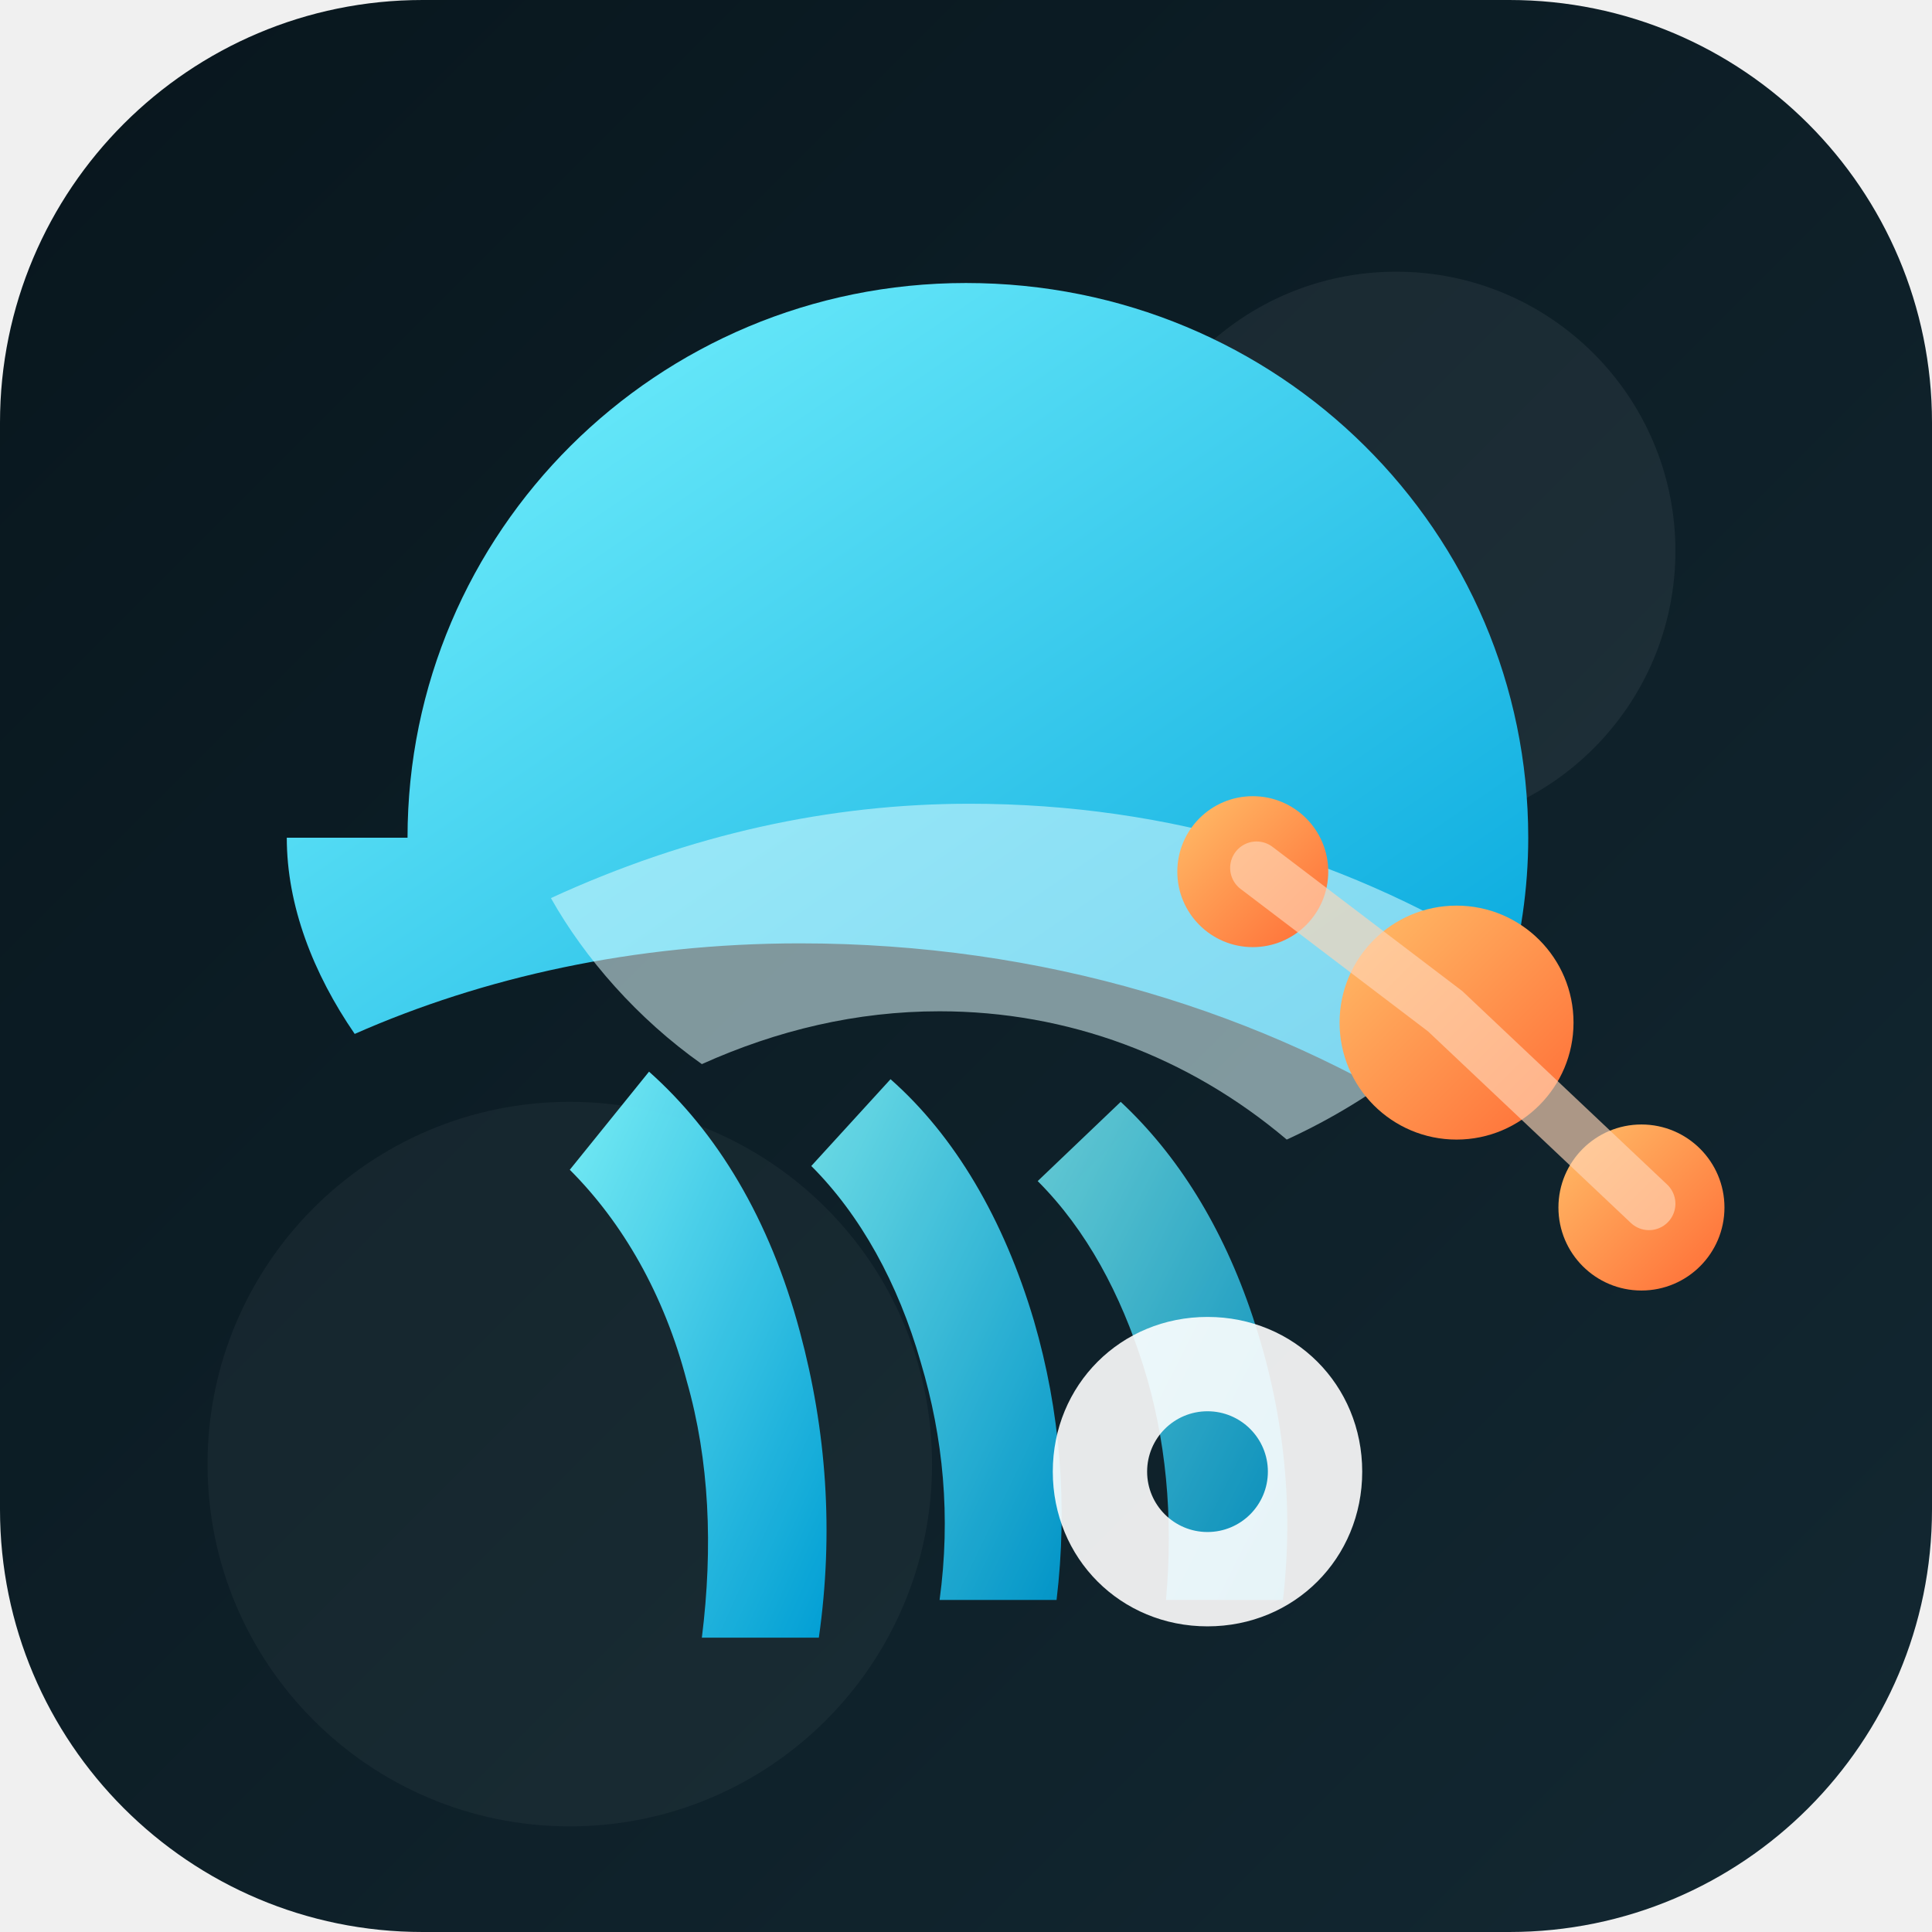
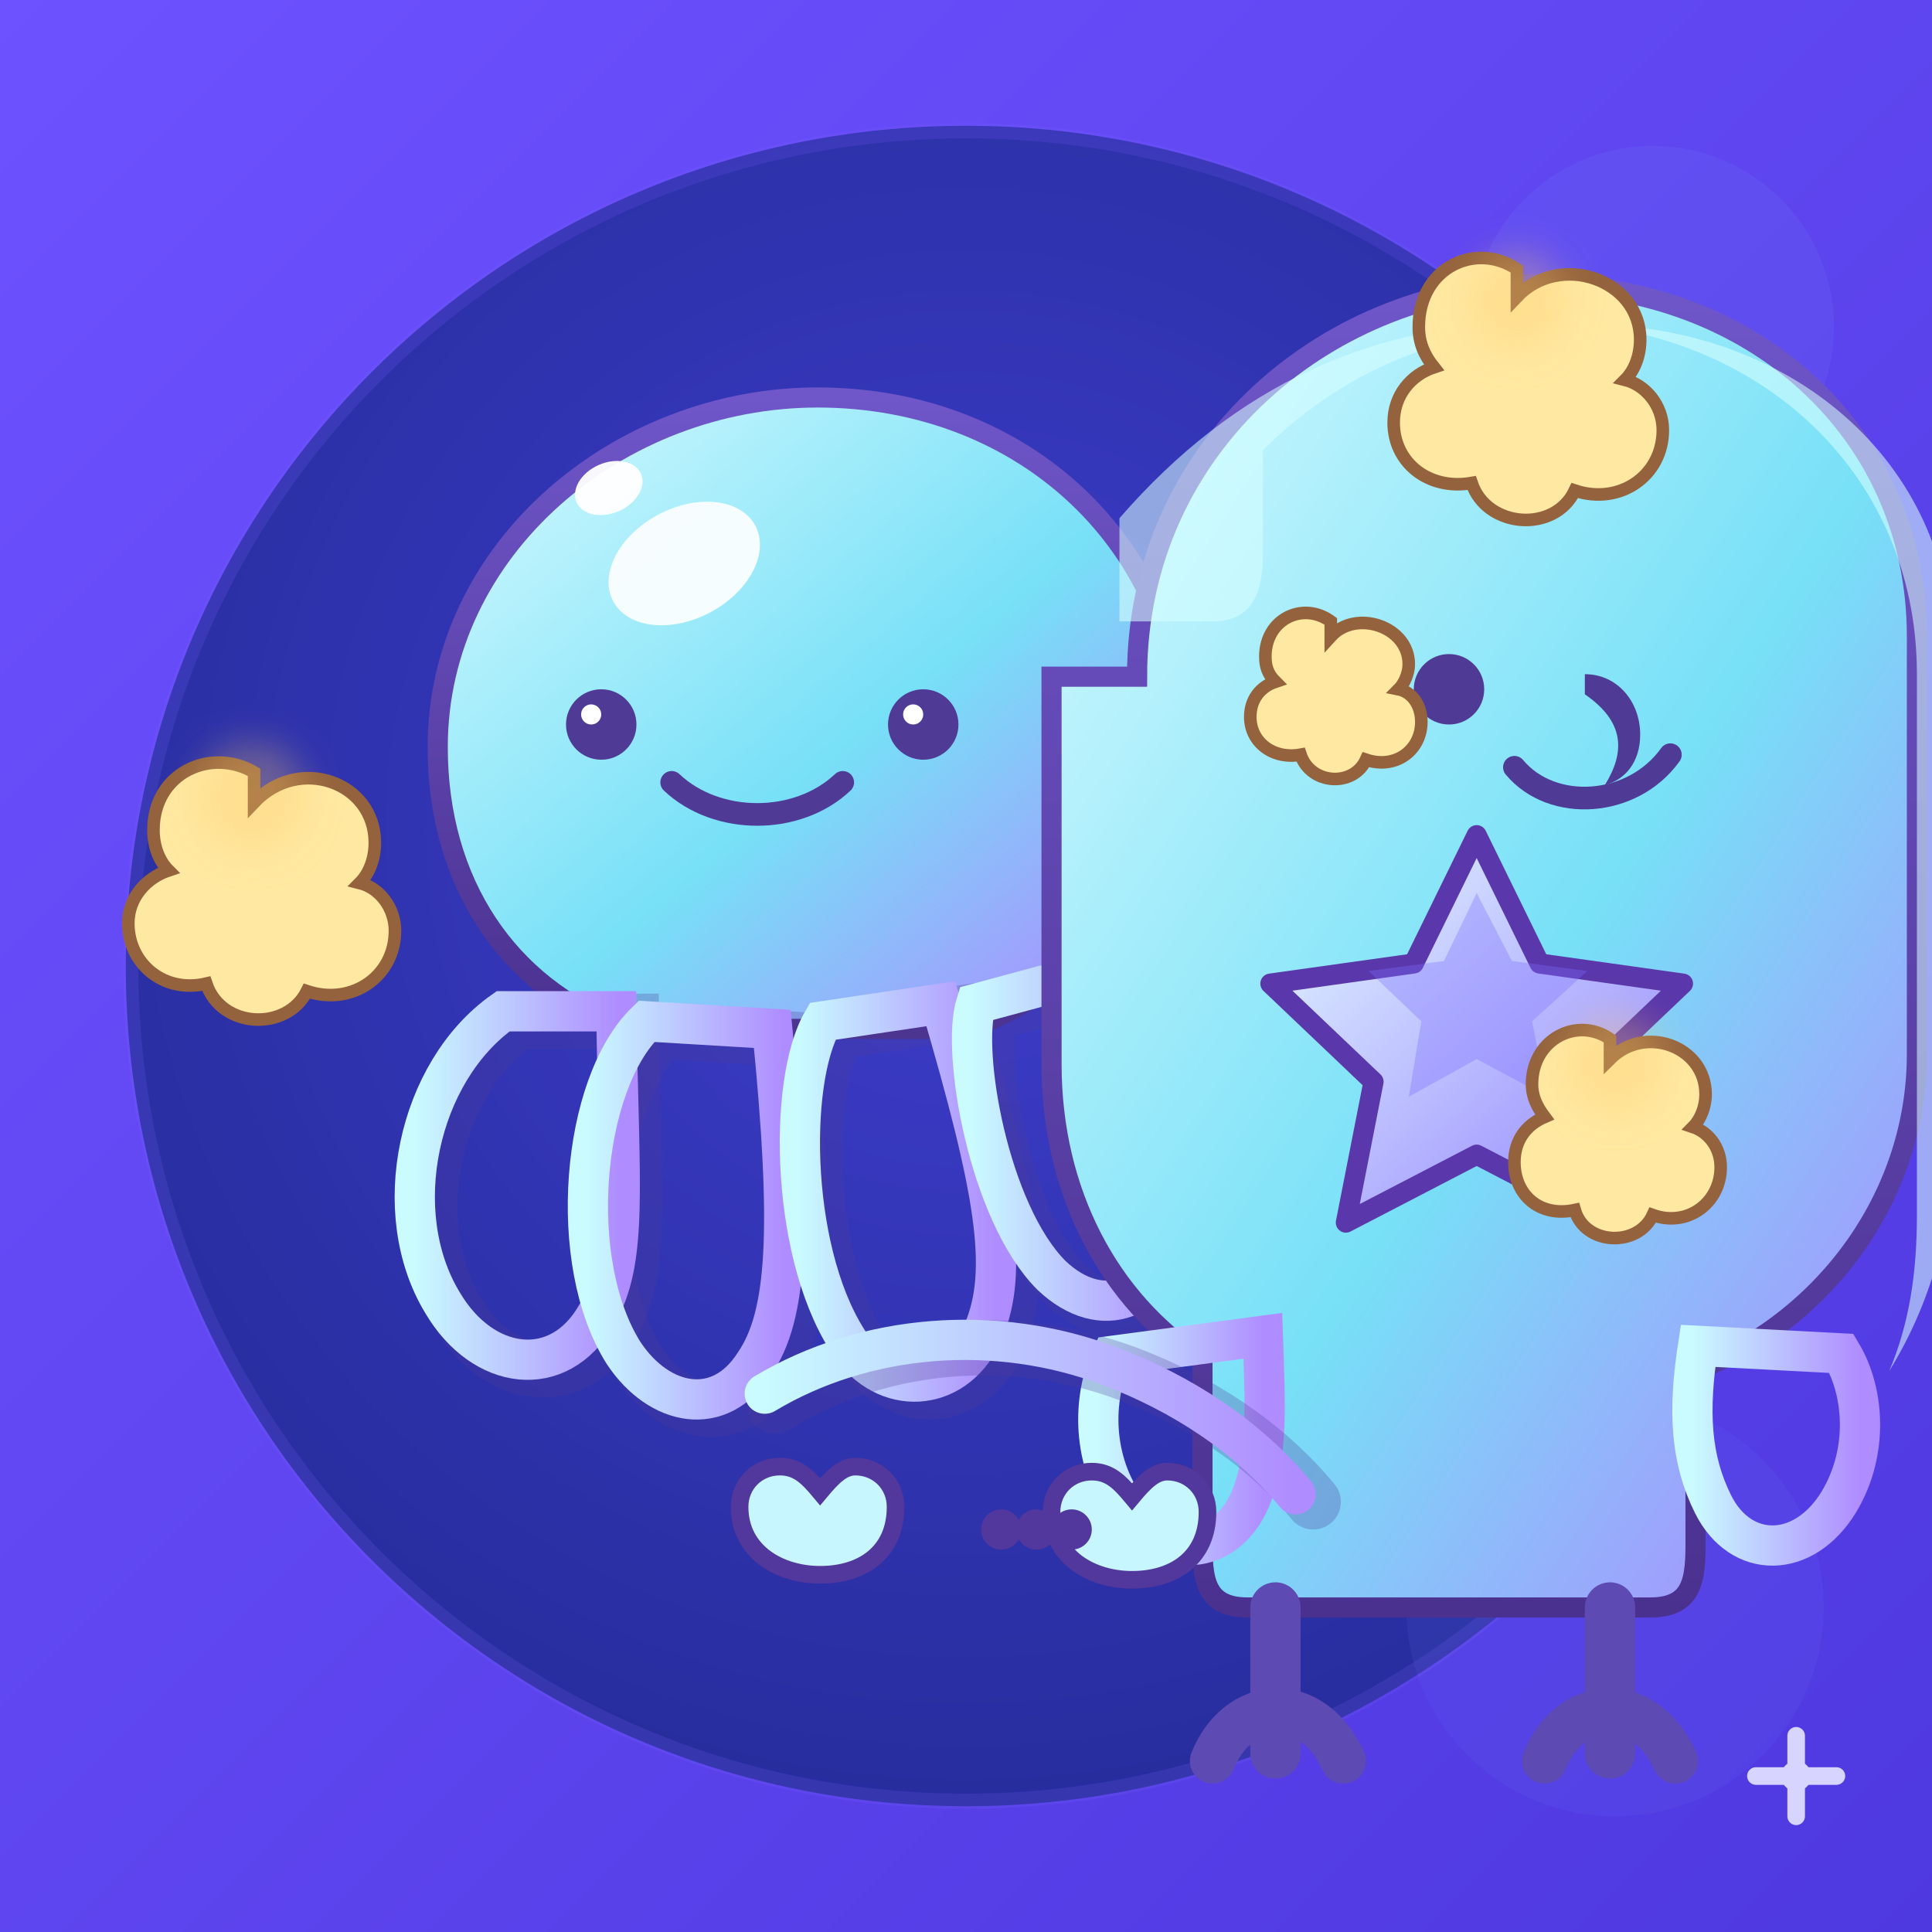
- <svg xmlns="http://www.w3.org/2000/svg" viewBox="0 0 512 512" role="img" aria-labelledby="title desc">
+ <svg xmlns="http://www.w3.org/2000/svg" viewBox="0 0 768 768" role="img" aria-labelledby="title desc">
  <defs>
    <linearGradient id="bg" x1="0" y1="0" x2="1" y2="1">
-       <stop offset="0%" stop-color="#08161d" />
-       <stop offset="100%" stop-color="#132832" />
+       <stop offset="0%" stop-color="#6d52ff" />
+       <stop offset="100%" stop-color="#4e38df" />
    </linearGradient>
-     <linearGradient id="jelly" x1="0" y1="0" x2="1" y2="1">
-       <stop offset="0%" stop-color="#7cf6ff" />
-       <stop offset="100%" stop-color="#00a4dc" />
+     <radialGradient id="disc" cx="50%" cy="42%" r="58%">
+       <stop offset="0%" stop-color="#3e3dcd" />
+       <stop offset="100%" stop-color="#272d9d" />
+     </radialGradient>
+     <linearGradient id="cyanBody" x1="0" y1="0" x2="1" y2="1">
+       <stop offset="0%" stop-color="#d9fbff" />
+       <stop offset="55%" stop-color="#77e0f7" />
+       <stop offset="100%" stop-color="#b280ff" />
    </linearGradient>
-     <linearGradient id="feed" x1="0" y1="0" x2="1" y2="1">
-       <stop offset="0%" stop-color="#ffbf69" />
-       <stop offset="100%" stop-color="#ff6b35" />
+     <linearGradient id="cyanArm" x1="0" y1="0" x2="1" y2="0">
+       <stop offset="0%" stop-color="#c9fbff" />
+       <stop offset="100%" stop-color="#af8cff" />
    </linearGradient>
+     <linearGradient id="outline" x1="0" y1="0" x2="0" y2="1">
+       <stop offset="0%" stop-color="#6f56c9" />
+       <stop offset="100%" stop-color="#4b318f" />
+     </linearGradient>
+     <linearGradient id="starFill" x1="0" y1="0" x2="1" y2="1">
+       <stop offset="0%" stop-color="#e8ffff" />
+       <stop offset="100%" stop-color="#8f7dff" />
+     </linearGradient>
+     <filter id="softGlow" x="-20%" y="-20%" width="140%" height="140%">
+       <feGaussianBlur stdDeviation="7" />
+     </filter>
  </defs>
-   <rect width="512" height="512" rx="112" fill="url(#bg)" />
-   <circle cx="370" cy="146" r="74" fill="#ffffff" opacity="0.06" />
-   <circle cx="151" cy="388" r="96" fill="#ffffff" opacity="0.04" />
-   <path d="M108 222c0-81 66-147 148-147 83 0 149 66 149 147 0 27-8 54-22 77-48-31-107-49-171-49-44 0-84 9-118 24-11-16-18-34-18-52z" fill="url(#jelly)" />
-   <path d="M146 238c37-17 74-25 111-25 53 0 102 15 144 42-16 20-36 36-60 47-26-22-58-34-92-34-22 0-43 5-63 14-17-12-31-28-40-44z" fill="#dffcff" opacity="0.55" />
-   <path d="M172 284c18 16 32 39 40 69 7 26 9 53 5 81h-31c3-24 2-47-4-68-6-23-17-42-31-56z" fill="url(#jelly)" opacity="0.95" />
-   <path d="M236 286c17 15 30 37 38 64 7 24 9 49 6 74h-31c3-22 1-43-5-63-6-21-16-39-29-52z" fill="url(#jelly)" opacity="0.88" />
-   <path d="M297 292c15 14 27 33 35 57 8 24 11 49 8 75h-31c2-22 0-43-6-62-6-19-15-36-28-49z" fill="url(#jelly)" opacity="0.8" />
-   <circle cx="332" cy="231" r="20" fill="url(#feed)" />
-   <circle cx="386" cy="271" r="31" fill="url(#feed)" />
-   <circle cx="435" cy="320" r="22" fill="url(#feed)" />
-   <path d="M333 230l50 38 54 51" fill="none" stroke="#ffd5b7" stroke-linecap="round" stroke-width="14" opacity="0.65" />
-   <path d="M320 349c23 0 41 18 41 41s-18 41-41 41-41-18-41-41 18-41 41-41zm0 25a16 16 0 100 32 16 16 0 000-32z" fill="#ffffff" opacity="0.9" />
+   <rect width="768" height="768" fill="url(#bg)" />
+   <circle cx="384" cy="384" r="334" fill="url(#disc)" />
+   <circle cx="384" cy="384" r="332" fill="none" stroke="#7c63ff" stroke-opacity="0.18" stroke-width="6" />
+   <circle cx="657" cy="130" r="72" fill="#7990ff" opacity="0.12" />
+   <circle cx="642" cy="639" r="83" fill="#6a80ff" opacity="0.09" />
+   <g transform="translate(0 6)">
+     <g transform="translate(112 146)">
+       <path d="M62 145c0-79 72-139 151-139 83 0 145 60 145 137 0 52-36 96-85 114H135c-45-17-73-58-73-112z" fill="url(#cyanBody)" />
+       <path d="M62 145c0-79 72-139 151-139 83 0 145 60 145 137 0 52-36 96-85 114H135c-45-17-73-58-73-112z" fill="none" stroke="url(#outline)" stroke-width="8" />
+       <ellipse cx="160" cy="72" rx="32" ry="22" fill="#fff" opacity="0.9" transform="rotate(-28 160 72)" />
+       <ellipse cx="130" cy="42" rx="14" ry="10" fill="#fff" opacity="0.95" transform="rotate(-24 130 42)" />
+       <circle cx="127" cy="136" r="14" fill="#4f3a96" />
+       <circle cx="255" cy="136" r="14" fill="#4f3a96" />
+       <circle cx="123" cy="132" r="4" fill="#fff" />
+       <circle cx="251" cy="132" r="4" fill="#fff" />
+       <path d="M155 159c18 17 50 17 68 0" fill="none" stroke="#4f3a96" stroke-linecap="round" stroke-width="9" />
+       <path d="M94 254c-34 24-46 80-24 116 16 27 46 31 61 5 13-22 9-51 8-121z" fill="none" stroke="#4f3a96" stroke-linecap="round" stroke-width="22" opacity="0.27" />
+       <path d="M151 258c-26 25-32 96-9 132 14 21 38 26 52 4 13-19 15-53 7-133z" fill="none" stroke="#4f3a96" stroke-linecap="round" stroke-width="22" opacity="0.27" />
+       <path d="M221 258c-14 24-13 95 12 130 15 20 42 17 52-7 10-24 5-55-17-130z" fill="none" stroke="#4f3a96" stroke-linecap="round" stroke-width="22" opacity="0.27" />
+       <path d="M282 251c-6 19 5 83 30 108 20 19 43 10 48-18 5-28-10-56-41-100z" fill="none" stroke="#4f3a96" stroke-linecap="round" stroke-width="22" opacity="0.27" />
+       <path d="M88 250c-34 24-46 80-24 116 16 27 46 31 61 5 13-22 9-51 8-121z" fill="none" stroke="url(#cyanArm)" stroke-linecap="round" stroke-width="16" />
+       <path d="M145 254c-26 25-32 96-9 132 14 21 38 26 52 4 13-19 15-53 7-133z" fill="none" stroke="url(#cyanArm)" stroke-linecap="round" stroke-width="16" />
+       <path d="M215 254c-14 24-13 95 12 130 15 20 42 17 52-7 10-24 5-55-17-130z" fill="none" stroke="url(#cyanArm)" stroke-linecap="round" stroke-width="16" />
+       <path d="M276 247c-6 19 5 83 30 108 20 19 43 10 48-18 5-28-10-56-41-100z" fill="none" stroke="url(#cyanArm)" stroke-linecap="round" stroke-width="16" />
+     </g>
+     <g transform="translate(386 145)">
+       <path d="M66 118c0-93 78-156 160-156 84 0 150 58 150 140v166c0 55-35 105-88 126v63c0 17 1 31-18 31H110c-19 0-18-14-18-31v-67c-37-24-60-67-60-118V118z" fill="url(#cyanBody)" />
+       <path d="M66 118c0-93 78-156 160-156 84 0 150 58 150 140v166c0 55-35 105-88 126v63c0 17 1 31-18 31H110c-19 0-18-14-18-31v-67c-37-24-60-67-60-118V118z" fill="none" stroke="url(#outline)" stroke-width="8" />
+       <path d="M34 96h62c14 0 20-9 20-26V28c34-34 77-50 129-50 80 0 145 54 145 131v196c0 33-9 63-25 89 8-19 11-39 11-62V117c0-82-66-140-150-140-66 0-121 25-167 78V96z" fill="#d7ffff" opacity="0.56" />
+       <circle cx="190" cy="123" r="14" fill="#4f3a96" />
+       <path d="M244 117c13 0 22 11 22 24 0 11-6 18-14 20 8-13 8-25-8-36z" fill="#4f3a96" />
+       <path d="M216 154c15 18 47 16 62-5" fill="none" stroke="#4f3a96" stroke-linecap="round" stroke-width="9" />
+       <path d="M201 181l25 51 57 8-41 39 11 56-52-27-52 27 11-56-41-39 57-8z" fill="url(#starFill)" stroke="#5a37aa" stroke-width="8" stroke-linejoin="round" />
+       <path d="M201 204l14 27 30 4-22 20 6 30-28-15-27 15 5-30-21-20 30-4z" fill="#7b6bff" opacity="0.34" />
+       <path d="M56 388c-8 17-8 42 6 61 15 20 39 19 49-4 7-17 6-36 5-65z" fill="none" stroke="url(#cyanArm)" stroke-linecap="round" stroke-width="16" />
+       <path d="M346 387c9 15 11 39-1 59-14 23-39 23-50 1-9-18-10-37-6-63z" fill="none" stroke="url(#cyanArm)" stroke-linecap="round" stroke-width="16" />
+       <path d="M121 488v58" fill="none" stroke="#5d4ab2" stroke-linecap="round" stroke-width="20" />
+       <path d="M254 488v58" fill="none" stroke="#5d4ab2" stroke-linecap="round" stroke-width="20" />
+       <path d="M96 549c10-25 39-28 52 0" fill="none" stroke="#5d4ab2" stroke-linecap="round" stroke-width="18" />
+       <path d="M228 549c10-25 39-28 52 0" fill="none" stroke="#5d4ab2" stroke-linecap="round" stroke-width="18" />
+     </g>
+     <g>
+       <path d="M308 553c42-26 94-30 140-13 29 11 55 28 74 51" fill="none" stroke="#4f3a96" stroke-linecap="round" stroke-width="22" opacity="0.28" />
+       <path d="M304 548c40-24 92-28 137-11 29 11 55 28 74 51" fill="none" stroke="url(#cyanArm)" stroke-linecap="round" stroke-width="16" />
+       <path d="M464 579c9 0 16 7 16 16 0 18-13 27-30 27-16 0-32-9-32-27 0-9 7-16 16-16 7 0 11 4 16 10 5-6 9-10 14-10z" fill="#c8f6ff" stroke="#52379c" stroke-width="7" />
+       <path d="M340 577c9 0 16 7 16 16 0 18-13 27-30 27-16 0-32-9-32-27 0-9 7-16 16-16 7 0 11 4 16 10 5-6 9-10 14-10z" fill="#c8f6ff" stroke="#52379c" stroke-width="7" />
+       <circle cx="398" cy="602" r="8" fill="#52379c" />
+       <circle cx="412" cy="602" r="8" fill="#52379c" />
+       <circle cx="426" cy="602" r="8" fill="#52379c" />
+     </g>
+     <g fill="#ffe8a1" stroke="#94633d" stroke-width="5">
+       <path d="M603 112c17-18 49-7 49 17 0 6-2 12-6 16 8 2 15 10 15 20 0 18-17 30-35 24-8 17-35 15-41-3-17 3-31-8-31-24 0-11 7-19 16-22-4-5-6-10-6-16 0-24 23-34 39-23z" />
+       <path d="M529 247c10-11 31-4 31 11 0 4-2 8-4 10 5 1 9 6 9 13 0 11-10 19-22 15-5 11-22 10-26-2-11 2-20-5-20-15 0-7 4-12 10-14-3-3-4-6-4-10 0-15 15-22 26-14z" />
+       <path d="M101 313c18-19 48-8 48 16 0 6-2 12-6 16 8 2 14 10 14 19 0 18-17 30-35 24-8 16-34 15-40-3-17 4-31-8-31-24 0-10 7-18 16-21-4-4-6-10-6-16 0-23 23-33 40-23z" />
+       <path d="M640 415c14-14 38-5 38 14 0 5-2 10-5 13 6 2 11 8 11 16 0 14-13 24-27 19-6 13-27 12-31-2-14 3-24-6-24-19 0-9 5-15 12-18-3-4-5-8-5-13 0-18 18-27 31-18z" />
+     </g>
+     <g fill="#ffcb68" filter="url(#softGlow)" opacity="0.3">
+       <circle cx="100" cy="311" r="22" />
+       <circle cx="603" cy="114" r="20" />
+       <circle cx="642" cy="417" r="20" />
+     </g>
+     <g>
+       <circle cx="714" cy="700" r="6" fill="#d7d4ff" />
+       <path d="M714 684v32M698 700h32" stroke="#d7d4ff" stroke-linecap="round" stroke-width="7" />
+     </g>
+   </g>
</svg>
